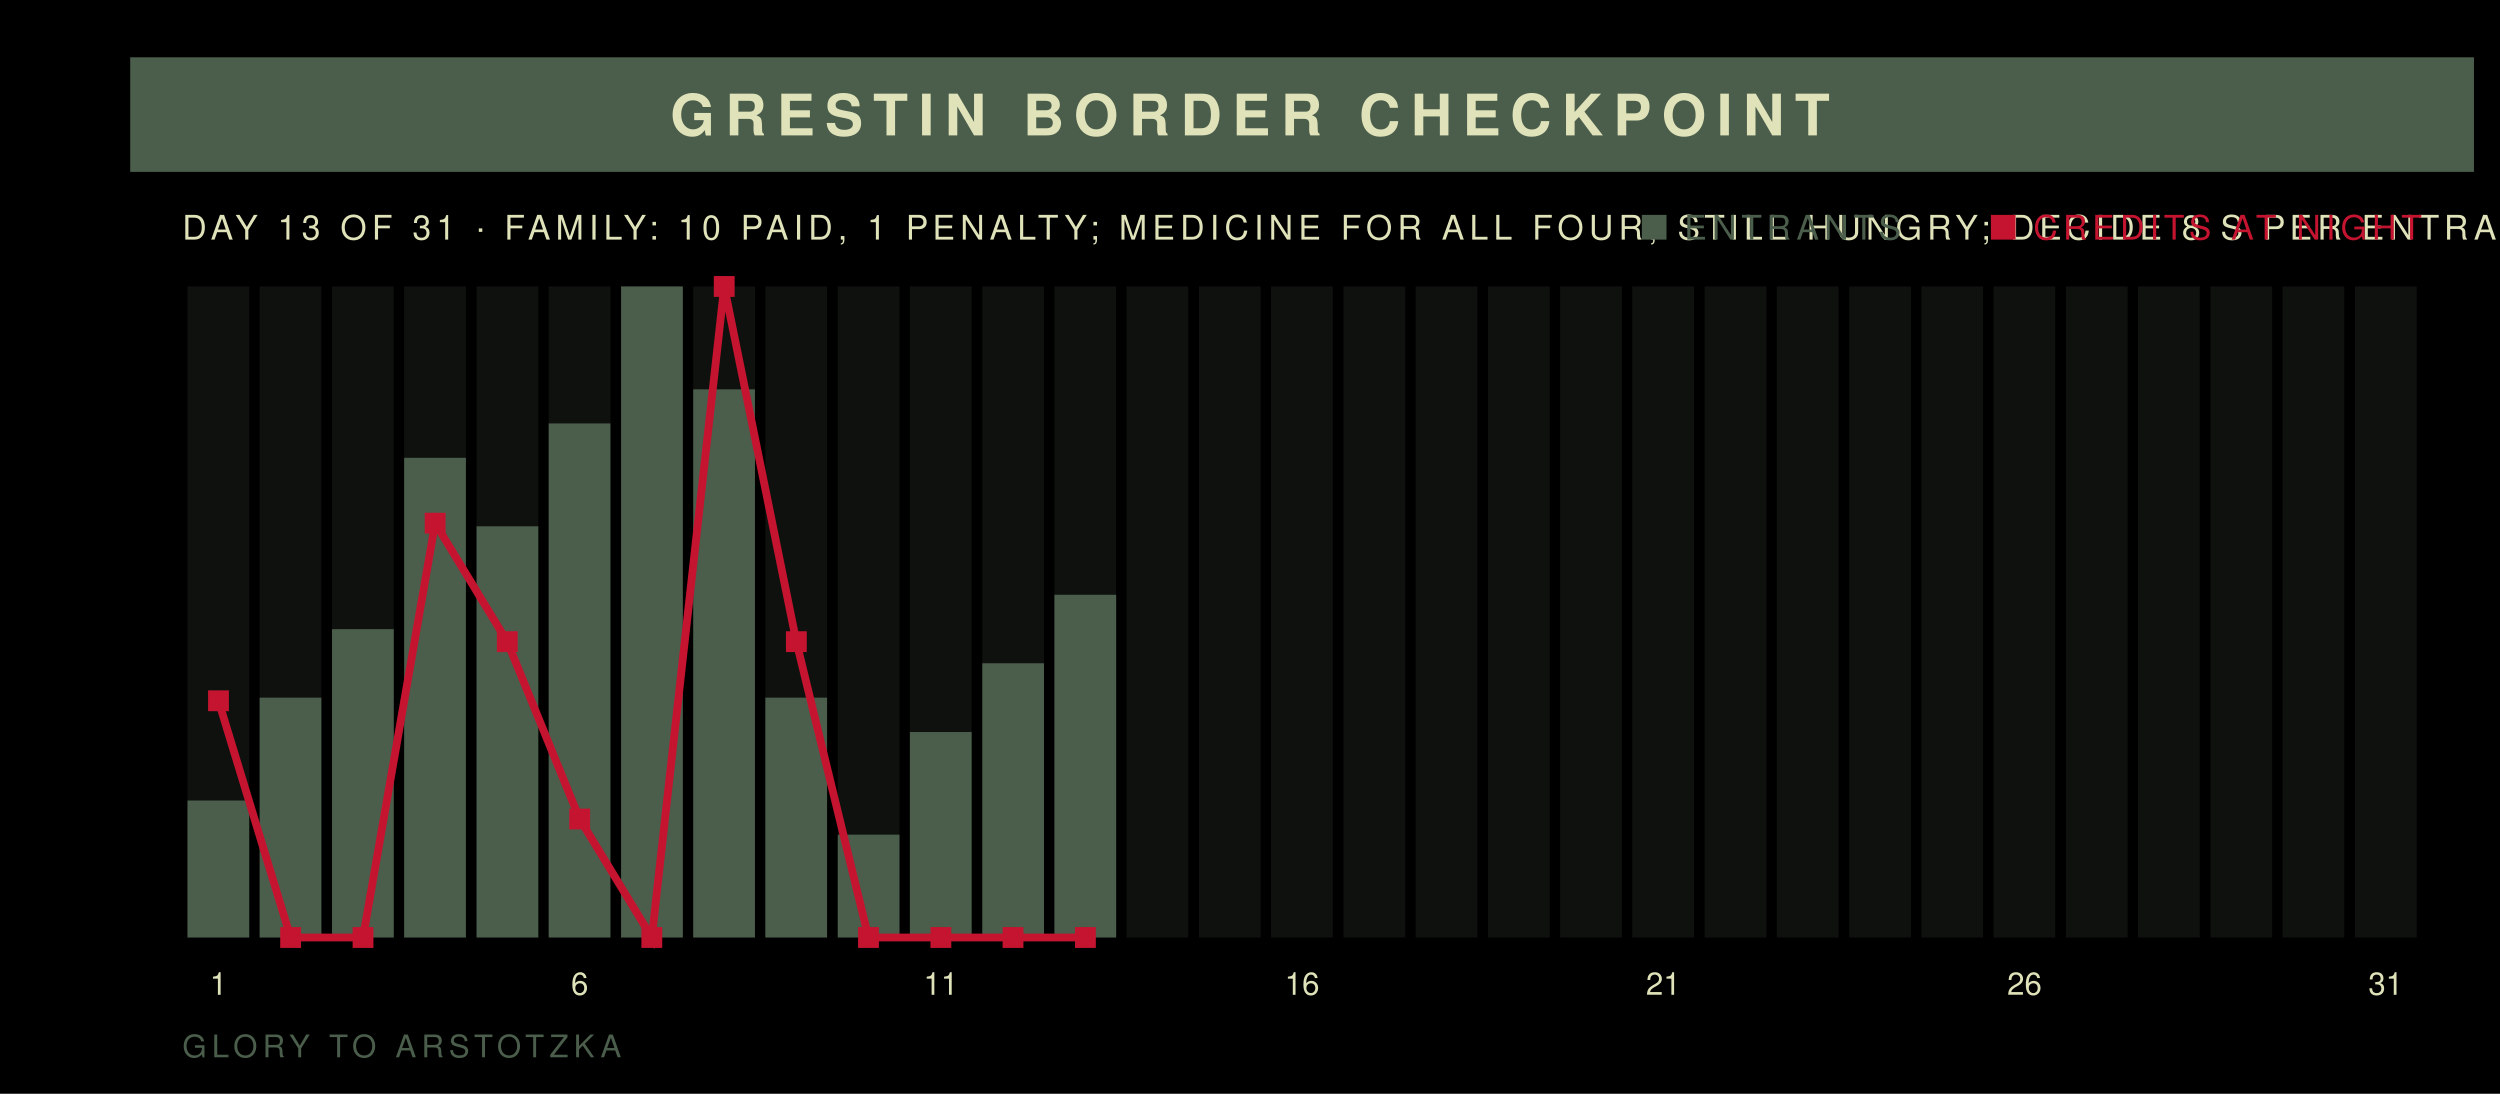
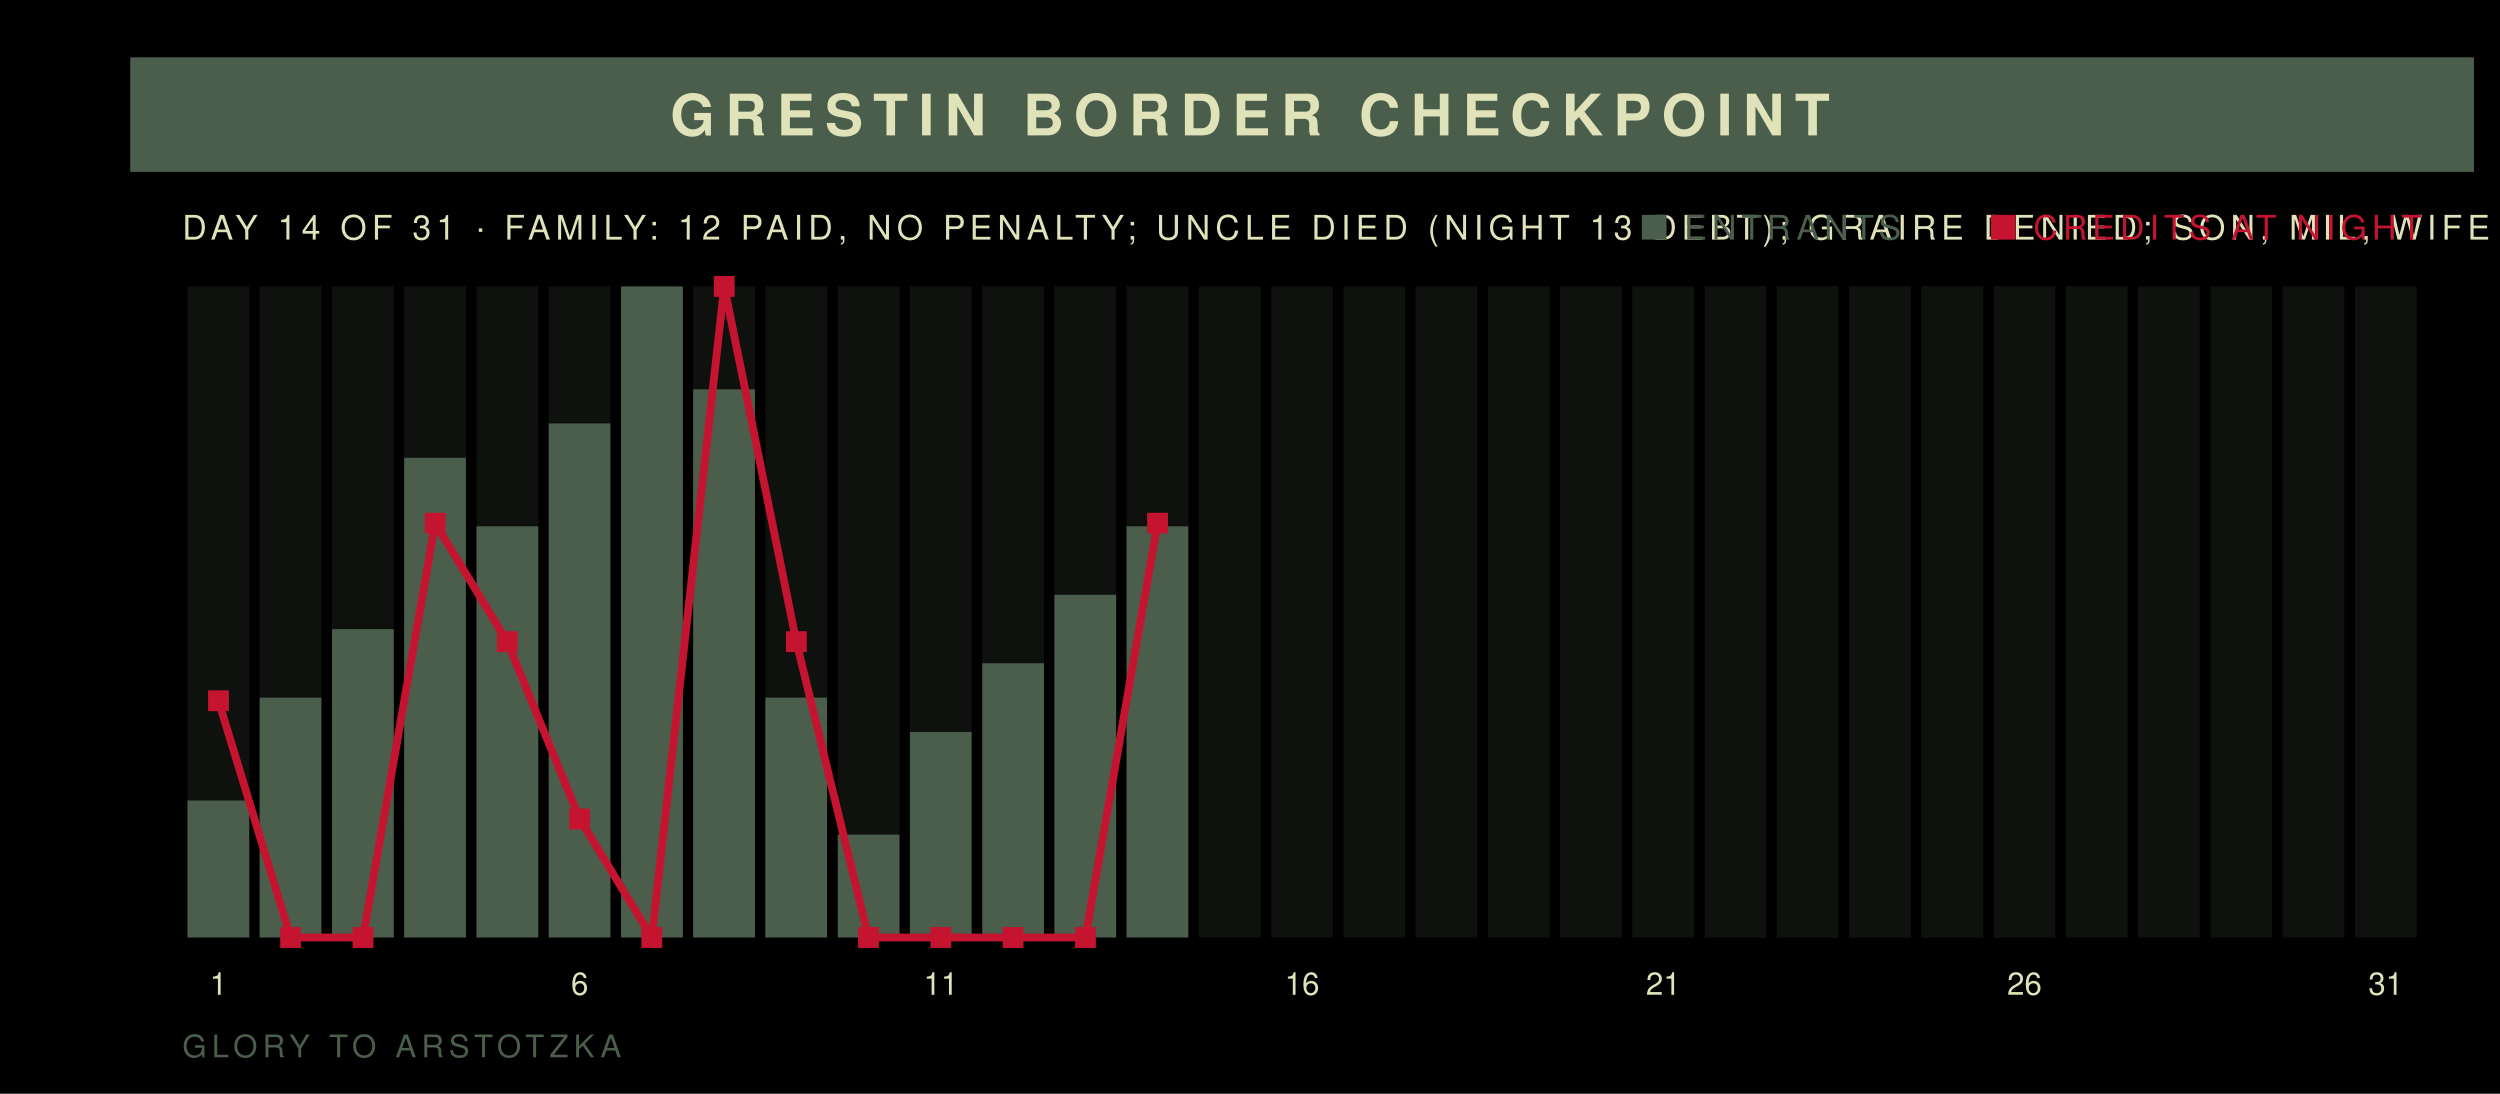
<svg xmlns="http://www.w3.org/2000/svg" width="960" height="420" viewBox="0 0 960 420" font-family="-apple-system, Helvetica, sans-serif">
  <rect width="960" height="420" fill="#000000" />
  <rect x="50" y="22" width="900" height="44" fill="#4b5e4c" />
  <text x="480.0" y="52" fill="#e0e3b9" font-size="22" font-weight="800" text-anchor="middle" letter-spacing="4">GRESTIN BORDER CHECKPOINT</text>
-   <text x="70" y="92" fill="#e0e3b9" font-size="13" letter-spacing="2">DAY 13 OF 31  ·  FAMILY: 10 PAID, 1 PENALTY; MEDICINE FOR ALL FOUR, STILL HUNGRY; DECIDE 8 S PER ENTRANT AFTER THE COUNTER FIX</text>
+   <text x="70" y="92" fill="#e0e3b9" font-size="13" letter-spacing="2">DAY 14 OF 31  ·  FAMILY: 12 PAID, NO PENALTY; UNCLE DIED (NIGHT 13 DEBT); GRAIRE DENIED; SON, MIL, WIFE VERY SICK</text>
  <text x="930" y="92" fill="#c41430" font-size="13" text-anchor="end" letter-spacing="2">■ CREDITS AT NIGHT</text>
  <text x="730" y="92" fill="#4b5e4c" font-size="13" text-anchor="end" letter-spacing="2">■ ENTRANTS</text>
  <rect x="72.0" y="110" width="23.7" height="250" fill="#293229" opacity="0.35" />
  <text x="83.9" y="382" fill="#e0e3b9" font-size="12" text-anchor="middle">1</text>
  <rect x="99.7" y="110" width="23.7" height="250" fill="#293229" opacity="0.35" />
  <rect x="127.5" y="110" width="23.7" height="250" fill="#293229" opacity="0.35" />
  <rect x="155.2" y="110" width="23.7" height="250" fill="#293229" opacity="0.35" />
  <rect x="183.0" y="110" width="23.7" height="250" fill="#293229" opacity="0.35" />
  <rect x="210.7" y="110" width="23.7" height="250" fill="#293229" opacity="0.35" />
  <text x="222.6" y="382" fill="#e0e3b9" font-size="12" text-anchor="middle">6</text>
  <rect x="238.5" y="110" width="23.7" height="250" fill="#293229" opacity="0.35" />
  <rect x="266.2" y="110" width="23.7" height="250" fill="#293229" opacity="0.35" />
  <rect x="293.9" y="110" width="23.7" height="250" fill="#293229" opacity="0.35" />
  <rect x="321.7" y="110" width="23.7" height="250" fill="#293229" opacity="0.35" />
  <rect x="349.4" y="110" width="23.7" height="250" fill="#293229" opacity="0.35" />
  <text x="361.3" y="382" fill="#e0e3b9" font-size="12" text-anchor="middle">11</text>
  <rect x="377.2" y="110" width="23.7" height="250" fill="#293229" opacity="0.35" />
  <rect x="404.9" y="110" width="23.7" height="250" fill="#293229" opacity="0.35" />
  <rect x="432.6" y="110" width="23.7" height="250" fill="#293229" opacity="0.35" />
  <rect x="460.4" y="110" width="23.7" height="250" fill="#293229" opacity="0.35" />
  <rect x="488.1" y="110" width="23.7" height="250" fill="#293229" opacity="0.35" />
  <text x="500.0" y="382" fill="#e0e3b9" font-size="12" text-anchor="middle">16</text>
  <rect x="515.9" y="110" width="23.7" height="250" fill="#293229" opacity="0.35" />
  <rect x="543.6" y="110" width="23.7" height="250" fill="#293229" opacity="0.35" />
  <rect x="571.4" y="110" width="23.7" height="250" fill="#293229" opacity="0.35" />
  <rect x="599.1" y="110" width="23.7" height="250" fill="#293229" opacity="0.35" />
  <rect x="626.8" y="110" width="23.7" height="250" fill="#293229" opacity="0.35" />
  <text x="638.7" y="382" fill="#e0e3b9" font-size="12" text-anchor="middle">21</text>
  <rect x="654.6" y="110" width="23.7" height="250" fill="#293229" opacity="0.35" />
  <rect x="682.3" y="110" width="23.7" height="250" fill="#293229" opacity="0.35" />
  <rect x="710.1" y="110" width="23.7" height="250" fill="#293229" opacity="0.35" />
  <rect x="737.8" y="110" width="23.7" height="250" fill="#293229" opacity="0.35" />
  <rect x="765.5" y="110" width="23.7" height="250" fill="#293229" opacity="0.35" />
  <text x="777.4" y="382" fill="#e0e3b9" font-size="12" text-anchor="middle">26</text>
  <rect x="793.3" y="110" width="23.7" height="250" fill="#293229" opacity="0.35" />
  <rect x="821.0" y="110" width="23.7" height="250" fill="#293229" opacity="0.35" />
  <rect x="848.8" y="110" width="23.7" height="250" fill="#293229" opacity="0.35" />
  <rect x="876.5" y="110" width="23.7" height="250" fill="#293229" opacity="0.35" />
  <rect x="904.3" y="110" width="23.7" height="250" fill="#293229" opacity="0.35" />
  <text x="916.1" y="382" fill="#e0e3b9" font-size="12" text-anchor="middle">31</text>
  <rect x="72.0" y="307.4" width="23.7" height="52.6" fill="#4b5e4c" />
  <rect x="99.7" y="267.9" width="23.7" height="92.1" fill="#4b5e4c" />
  <rect x="127.5" y="241.6" width="23.7" height="118.4" fill="#4b5e4c" />
  <rect x="155.2" y="175.8" width="23.7" height="184.2" fill="#4b5e4c" />
  <rect x="183.0" y="202.1" width="23.7" height="157.9" fill="#4b5e4c" />
  <rect x="210.7" y="162.6" width="23.7" height="197.4" fill="#4b5e4c" />
  <rect x="238.5" y="110.0" width="23.7" height="250.0" fill="#4b5e4c" />
  <rect x="266.2" y="149.5" width="23.7" height="210.5" fill="#4b5e4c" />
  <rect x="293.9" y="267.9" width="23.7" height="92.1" fill="#4b5e4c" />
  <rect x="321.7" y="320.5" width="23.7" height="39.5" fill="#4b5e4c" />
  <rect x="349.4" y="281.1" width="23.7" height="78.9" fill="#4b5e4c" />
  <rect x="377.2" y="254.7" width="23.7" height="105.3" fill="#4b5e4c" />
  <rect x="404.9" y="228.4" width="23.7" height="131.6" fill="#4b5e4c" />
-   <polyline points="83.9,269.1 111.6,360.0 139.4,360.0 167.1,200.9 194.8,246.4 222.6,314.5 250.3,360.0 278.1,110.0 305.8,246.4 333.5,360.0 361.3,360.0 389.0,360.0 416.8,360.0" fill="none" stroke="#c41430" stroke-width="3" />
+   <rect x="432.6" y="202.1" width="23.7" height="157.9" fill="#4b5e4c" />
+   <polyline points="83.9,269.1 111.6,360.0 139.4,360.0 167.1,200.9 194.8,246.4 222.6,314.5 250.3,360.0 278.1,110.0 305.8,246.4 333.5,360.0 361.3,360.0 389.0,360.0 416.8,360.0 444.5,200.9" fill="none" stroke="#c41430" stroke-width="3" />
  <rect x="79.9" y="265.1" width="8" height="8" fill="#c41430" />
  <rect x="107.6" y="356.0" width="8" height="8" fill="#c41430" />
  <rect x="135.4" y="356.0" width="8" height="8" fill="#c41430" />
  <rect x="163.1" y="196.9" width="8" height="8" fill="#c41430" />
  <rect x="190.8" y="242.4" width="8" height="8" fill="#c41430" />
  <rect x="218.6" y="310.5" width="8" height="8" fill="#c41430" />
  <rect x="246.3" y="356.0" width="8" height="8" fill="#c41430" />
  <rect x="274.1" y="106.0" width="8" height="8" fill="#c41430" />
  <rect x="301.8" y="242.4" width="8" height="8" fill="#c41430" />
  <rect x="329.5" y="356.0" width="8" height="8" fill="#c41430" />
  <rect x="357.3" y="356.0" width="8" height="8" fill="#c41430" />
  <rect x="385.0" y="356.0" width="8" height="8" fill="#c41430" />
  <rect x="412.8" y="356.0" width="8" height="8" fill="#c41430" />
+   <rect x="440.5" y="196.9" width="8" height="8" fill="#c41430" />
  <text x="70" y="406" fill="#4b5e4c" font-size="12" letter-spacing="2">GLORY TO ARSTOTZKA</text>
</svg>
